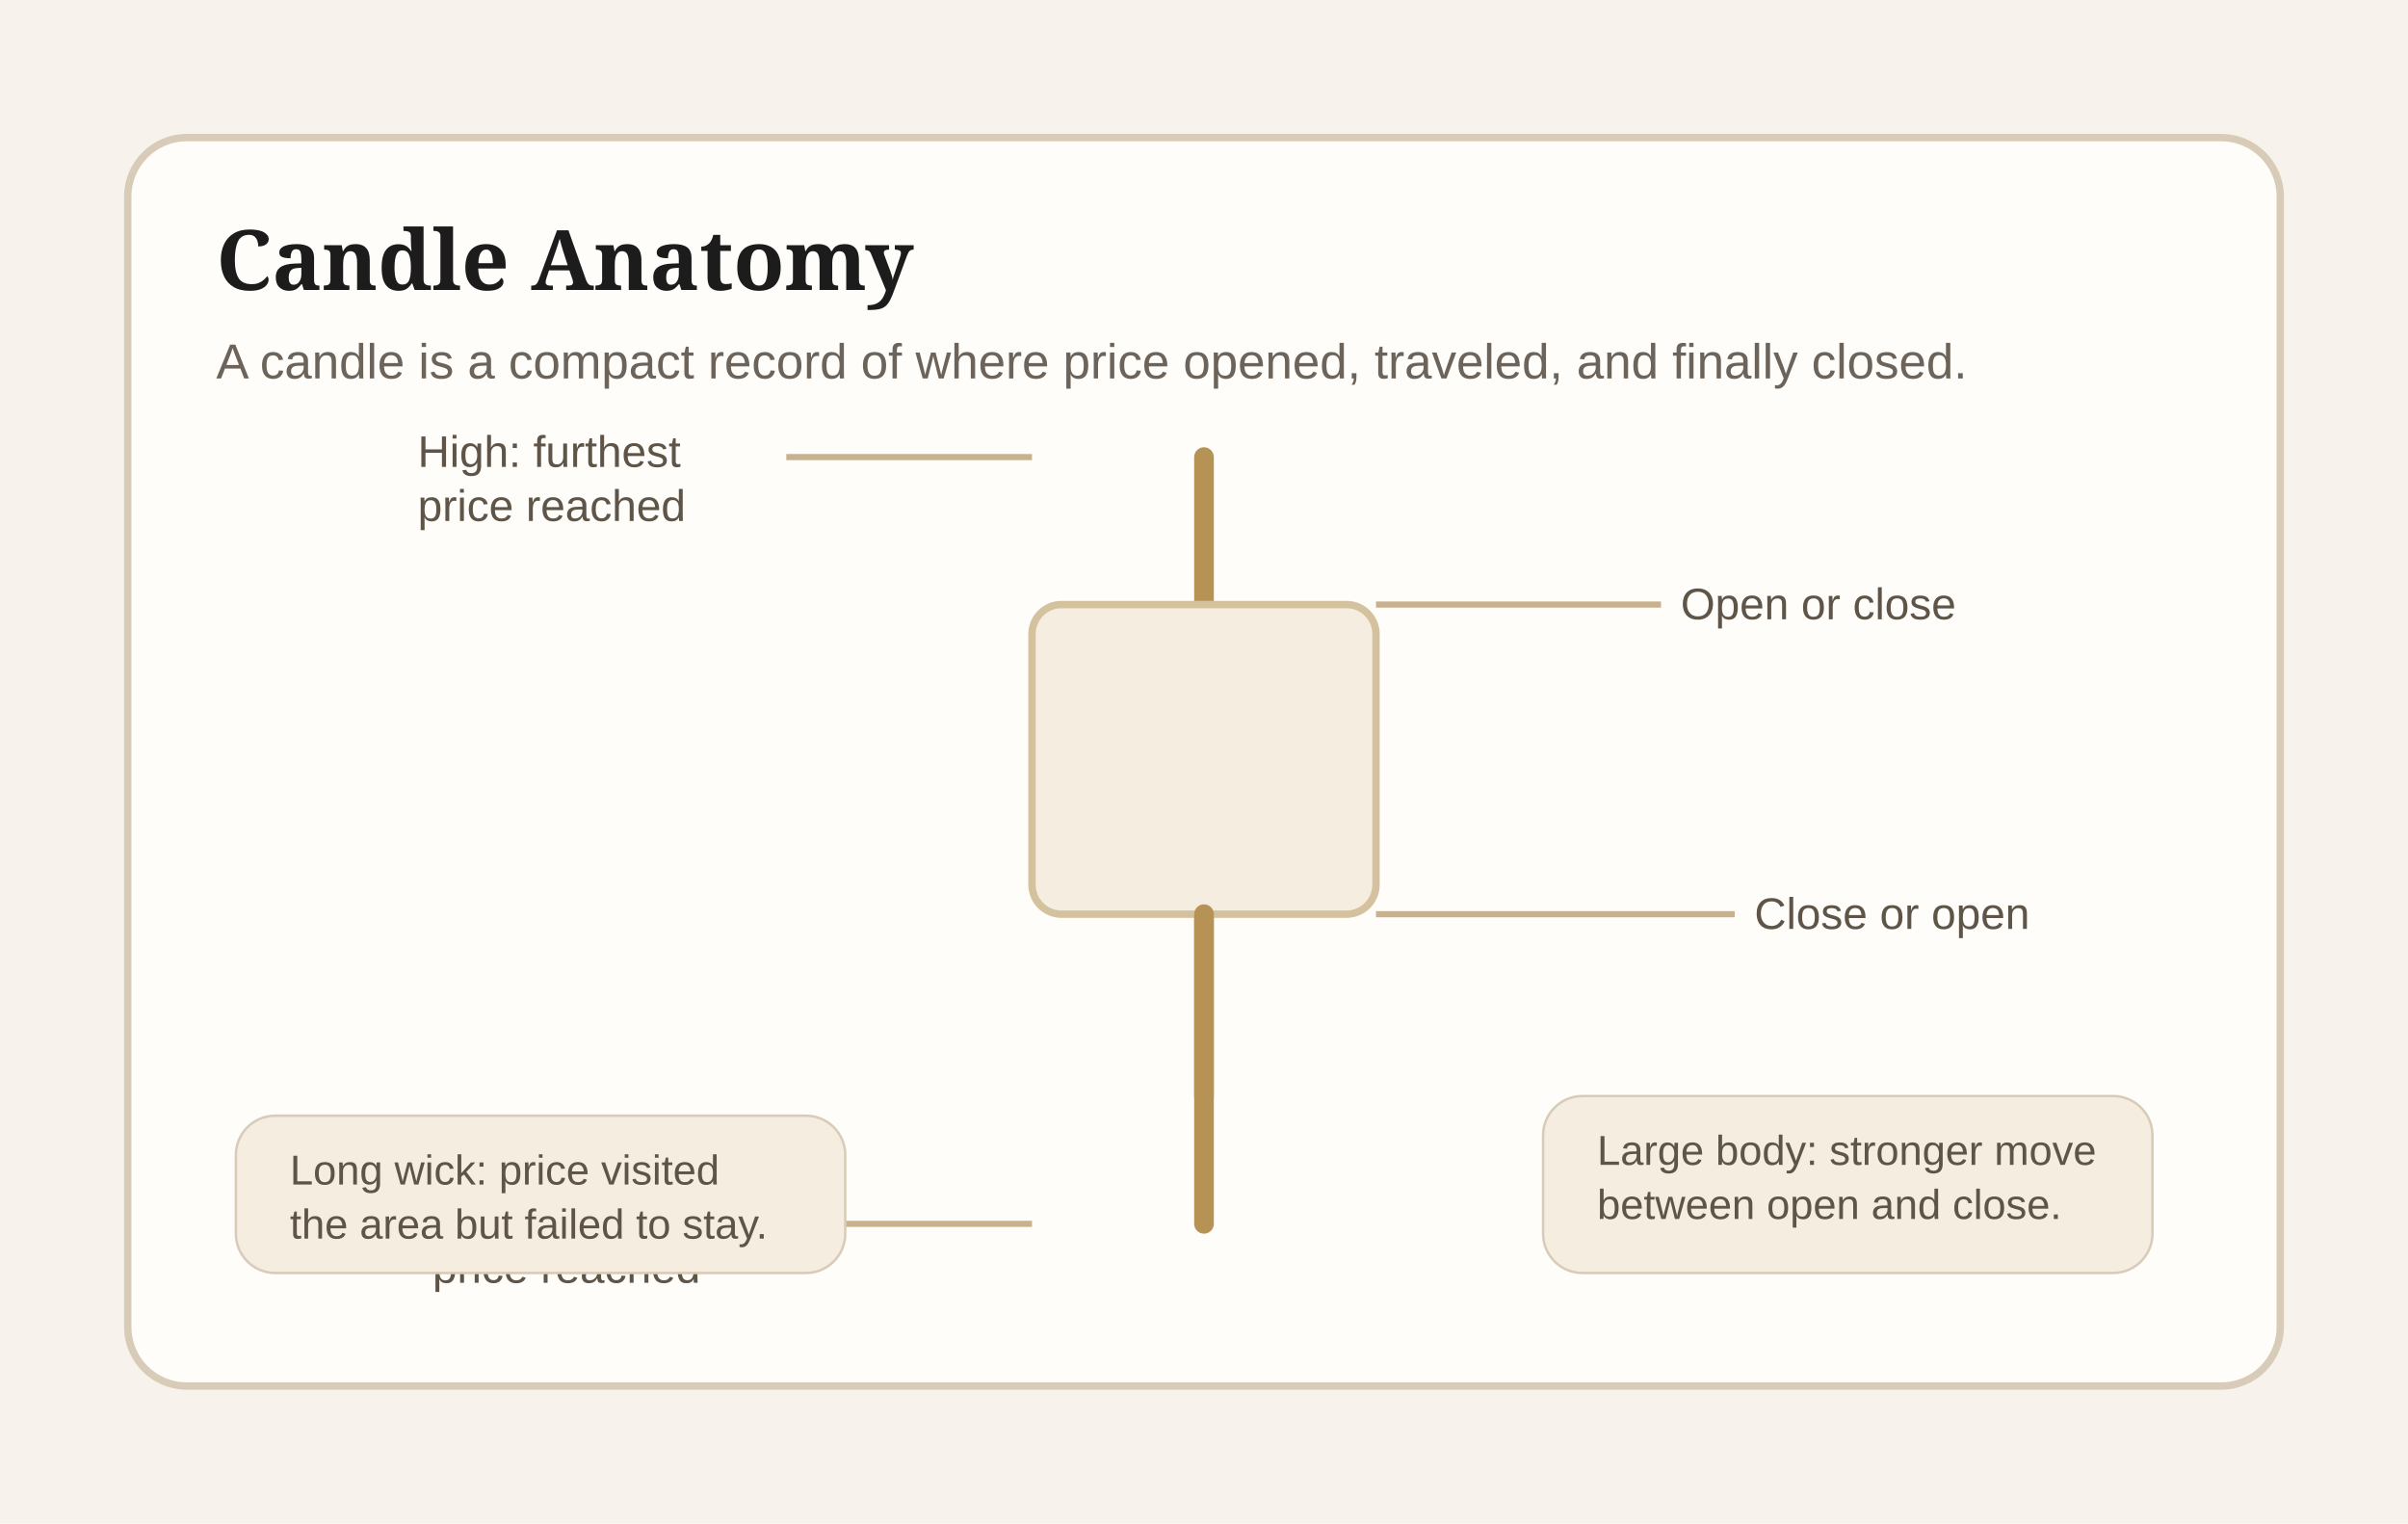
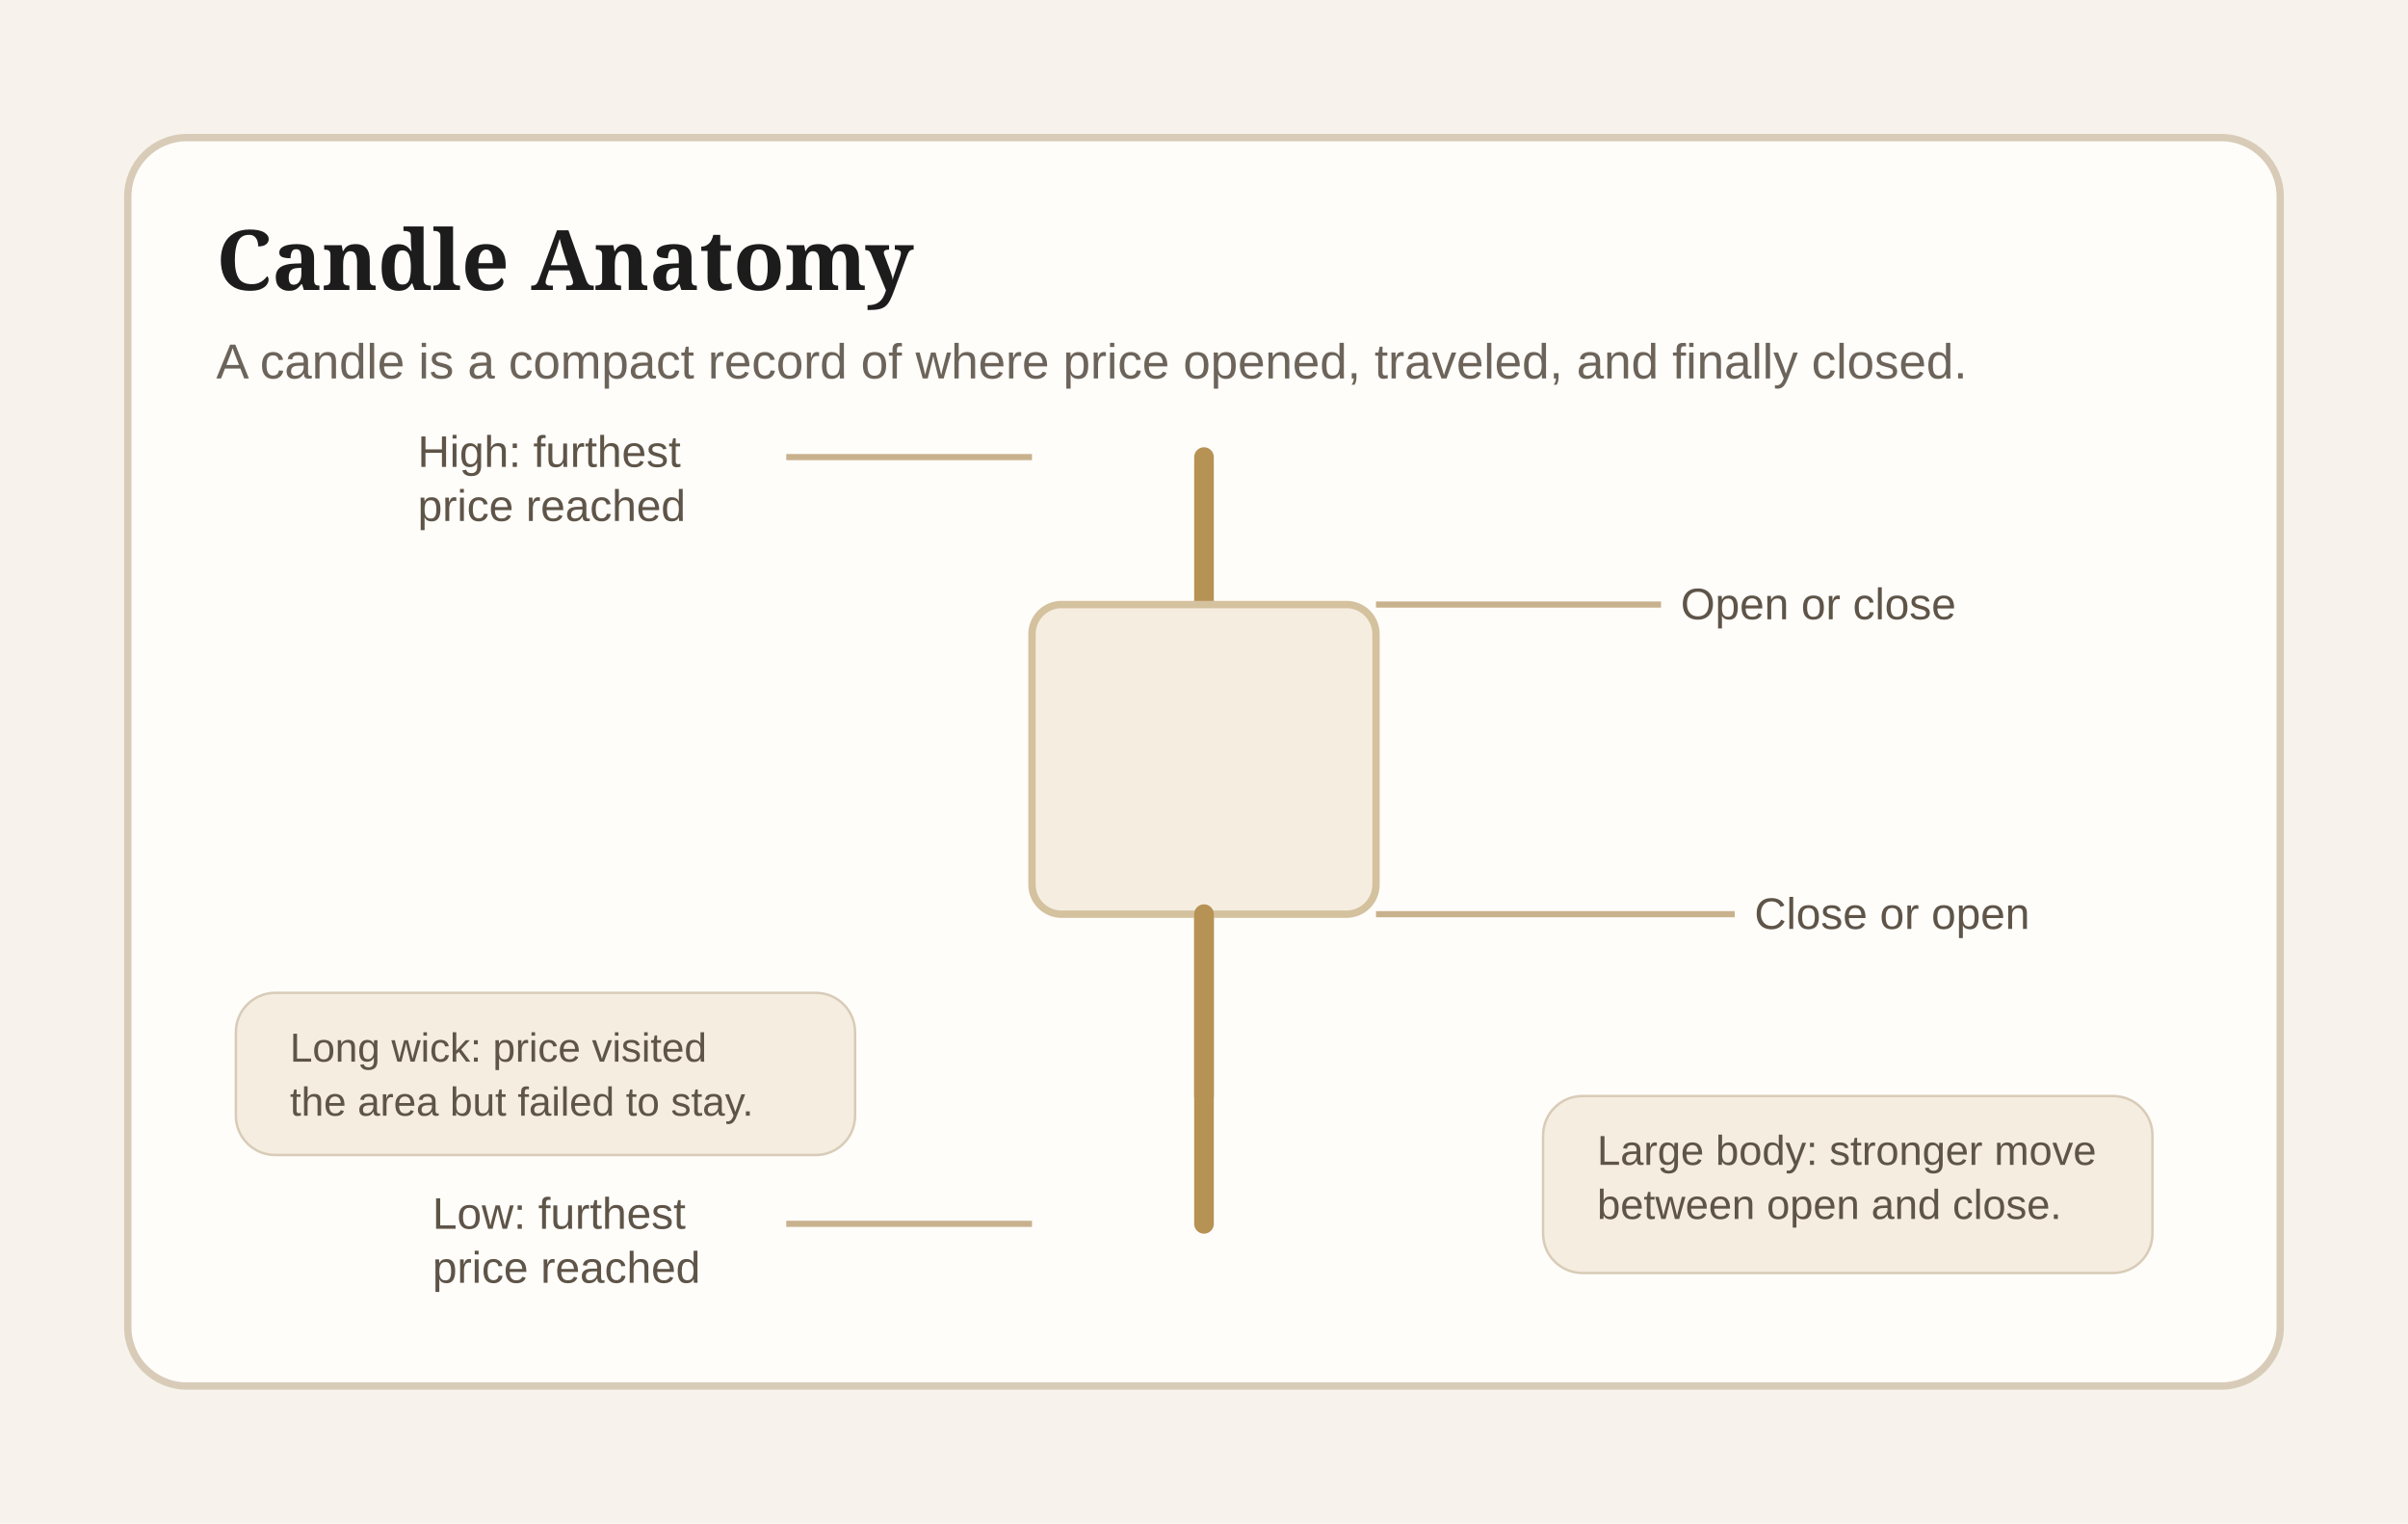
<svg xmlns="http://www.w3.org/2000/svg" viewBox="0 0 980 620" role="img" aria-label="Candle anatomy diagram">
  <rect width="980" height="620" fill="#f7f3ec" />
  <rect x="52" y="56" width="876" height="508" rx="24" fill="#fffdfa" stroke="#d8ccb8" stroke-width="3" />
  <text x="88" y="118" fill="#1c1c1c" font-family="Georgia, serif" font-size="34" font-weight="700">Candle Anatomy</text>
  <text x="88" y="154" fill="#6c645a" font-family="Arial, sans-serif" font-size="20">A candle is a compact record of where price opened, traveled, and finally closed.</text>
  <line x1="490" y1="186" x2="490" y2="446" stroke="#b79255" stroke-width="8" stroke-linecap="round" />
  <rect x="420" y="246" width="140" height="126" rx="12" fill="#f5ede0" stroke="#d4c19e" stroke-width="3" />
  <line x1="490" y1="372" x2="490" y2="498" stroke="#b79255" stroke-width="8" stroke-linecap="round" />
  <g font-family="Arial, sans-serif" font-size="18" fill="#5e5448">
    <line x1="320" y1="186" x2="420" y2="186" stroke="#c8b18d" stroke-width="2.5" />
    <text x="170" y="190">High: furthest</text>
    <text x="170" y="212">price reached</text>
    <line x1="560" y1="246" x2="676" y2="246" stroke="#c8b18d" stroke-width="2.5" />
    <text x="684" y="252">Open or close</text>
    <line x1="560" y1="372" x2="706" y2="372" stroke="#c8b18d" stroke-width="2.5" />
    <text x="714" y="378">Close or open</text>
    <line x1="320" y1="498" x2="420" y2="498" stroke="#c8b18d" stroke-width="2.5" />
    <text x="176" y="500">Low: furthest</text>
    <text x="176" y="522">price reached</text>
  </g>
-   <rect x="96" y="454" width="248" height="64" rx="16" fill="#f5ede0" stroke="#d8ccb8" />
-   <text x="118" y="482" fill="#5e5448" font-family="Arial, sans-serif" font-size="17">Long wick: price visited</text>
-   <text x="118" y="504" fill="#5e5448" font-family="Arial, sans-serif" font-size="17">the area but failed to stay.</text>
+   <rect x="96" y="404" width="252" height="66" rx="16" fill="#f5ede0" stroke="#d8ccb8" />
+   <text x="118" y="432" fill="#5e5448" font-family="Arial, sans-serif" font-size="16.5">Long wick: price visited</text>
+   <text x="118" y="454" fill="#5e5448" font-family="Arial, sans-serif" font-size="16.5">the area but failed to stay.</text>
  <rect x="628" y="446" width="248" height="72" rx="16" fill="#f5ede0" stroke="#d8ccb8" />
  <text x="650" y="474" fill="#5e5448" font-family="Arial, sans-serif" font-size="17">Large body: stronger move</text>
  <text x="650" y="496" fill="#5e5448" font-family="Arial, sans-serif" font-size="17">between open and close.</text>
</svg>
